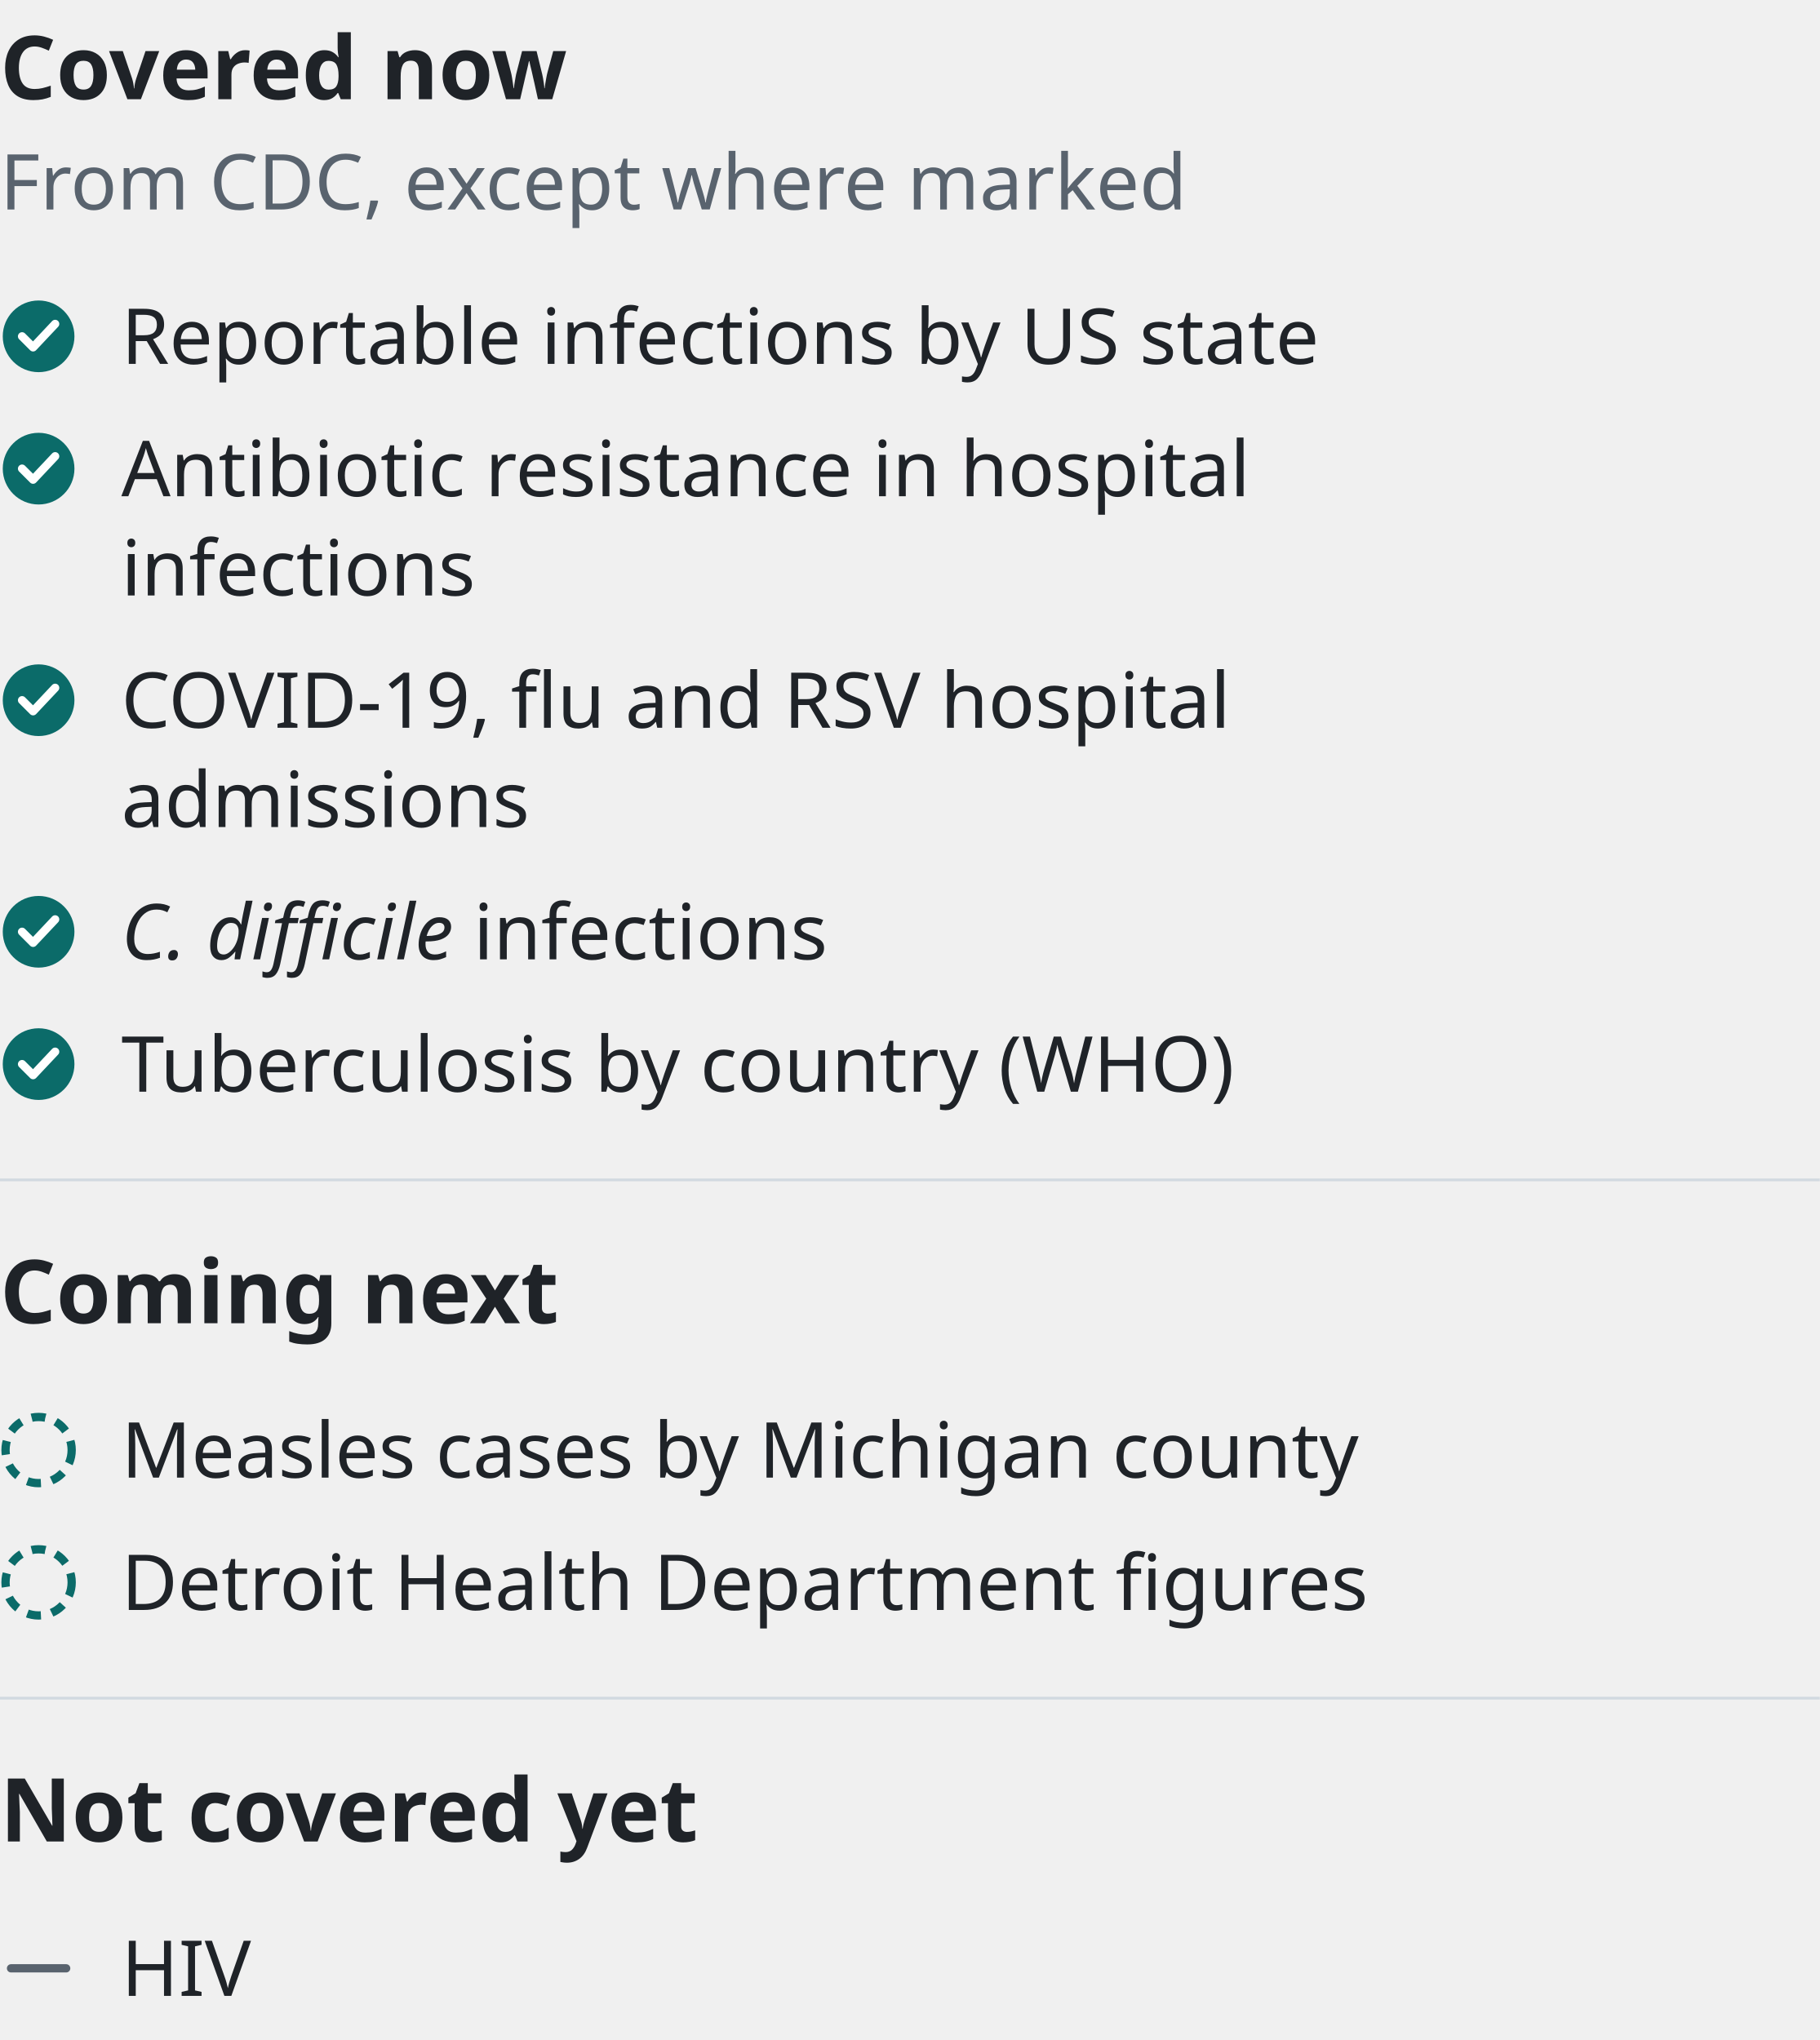
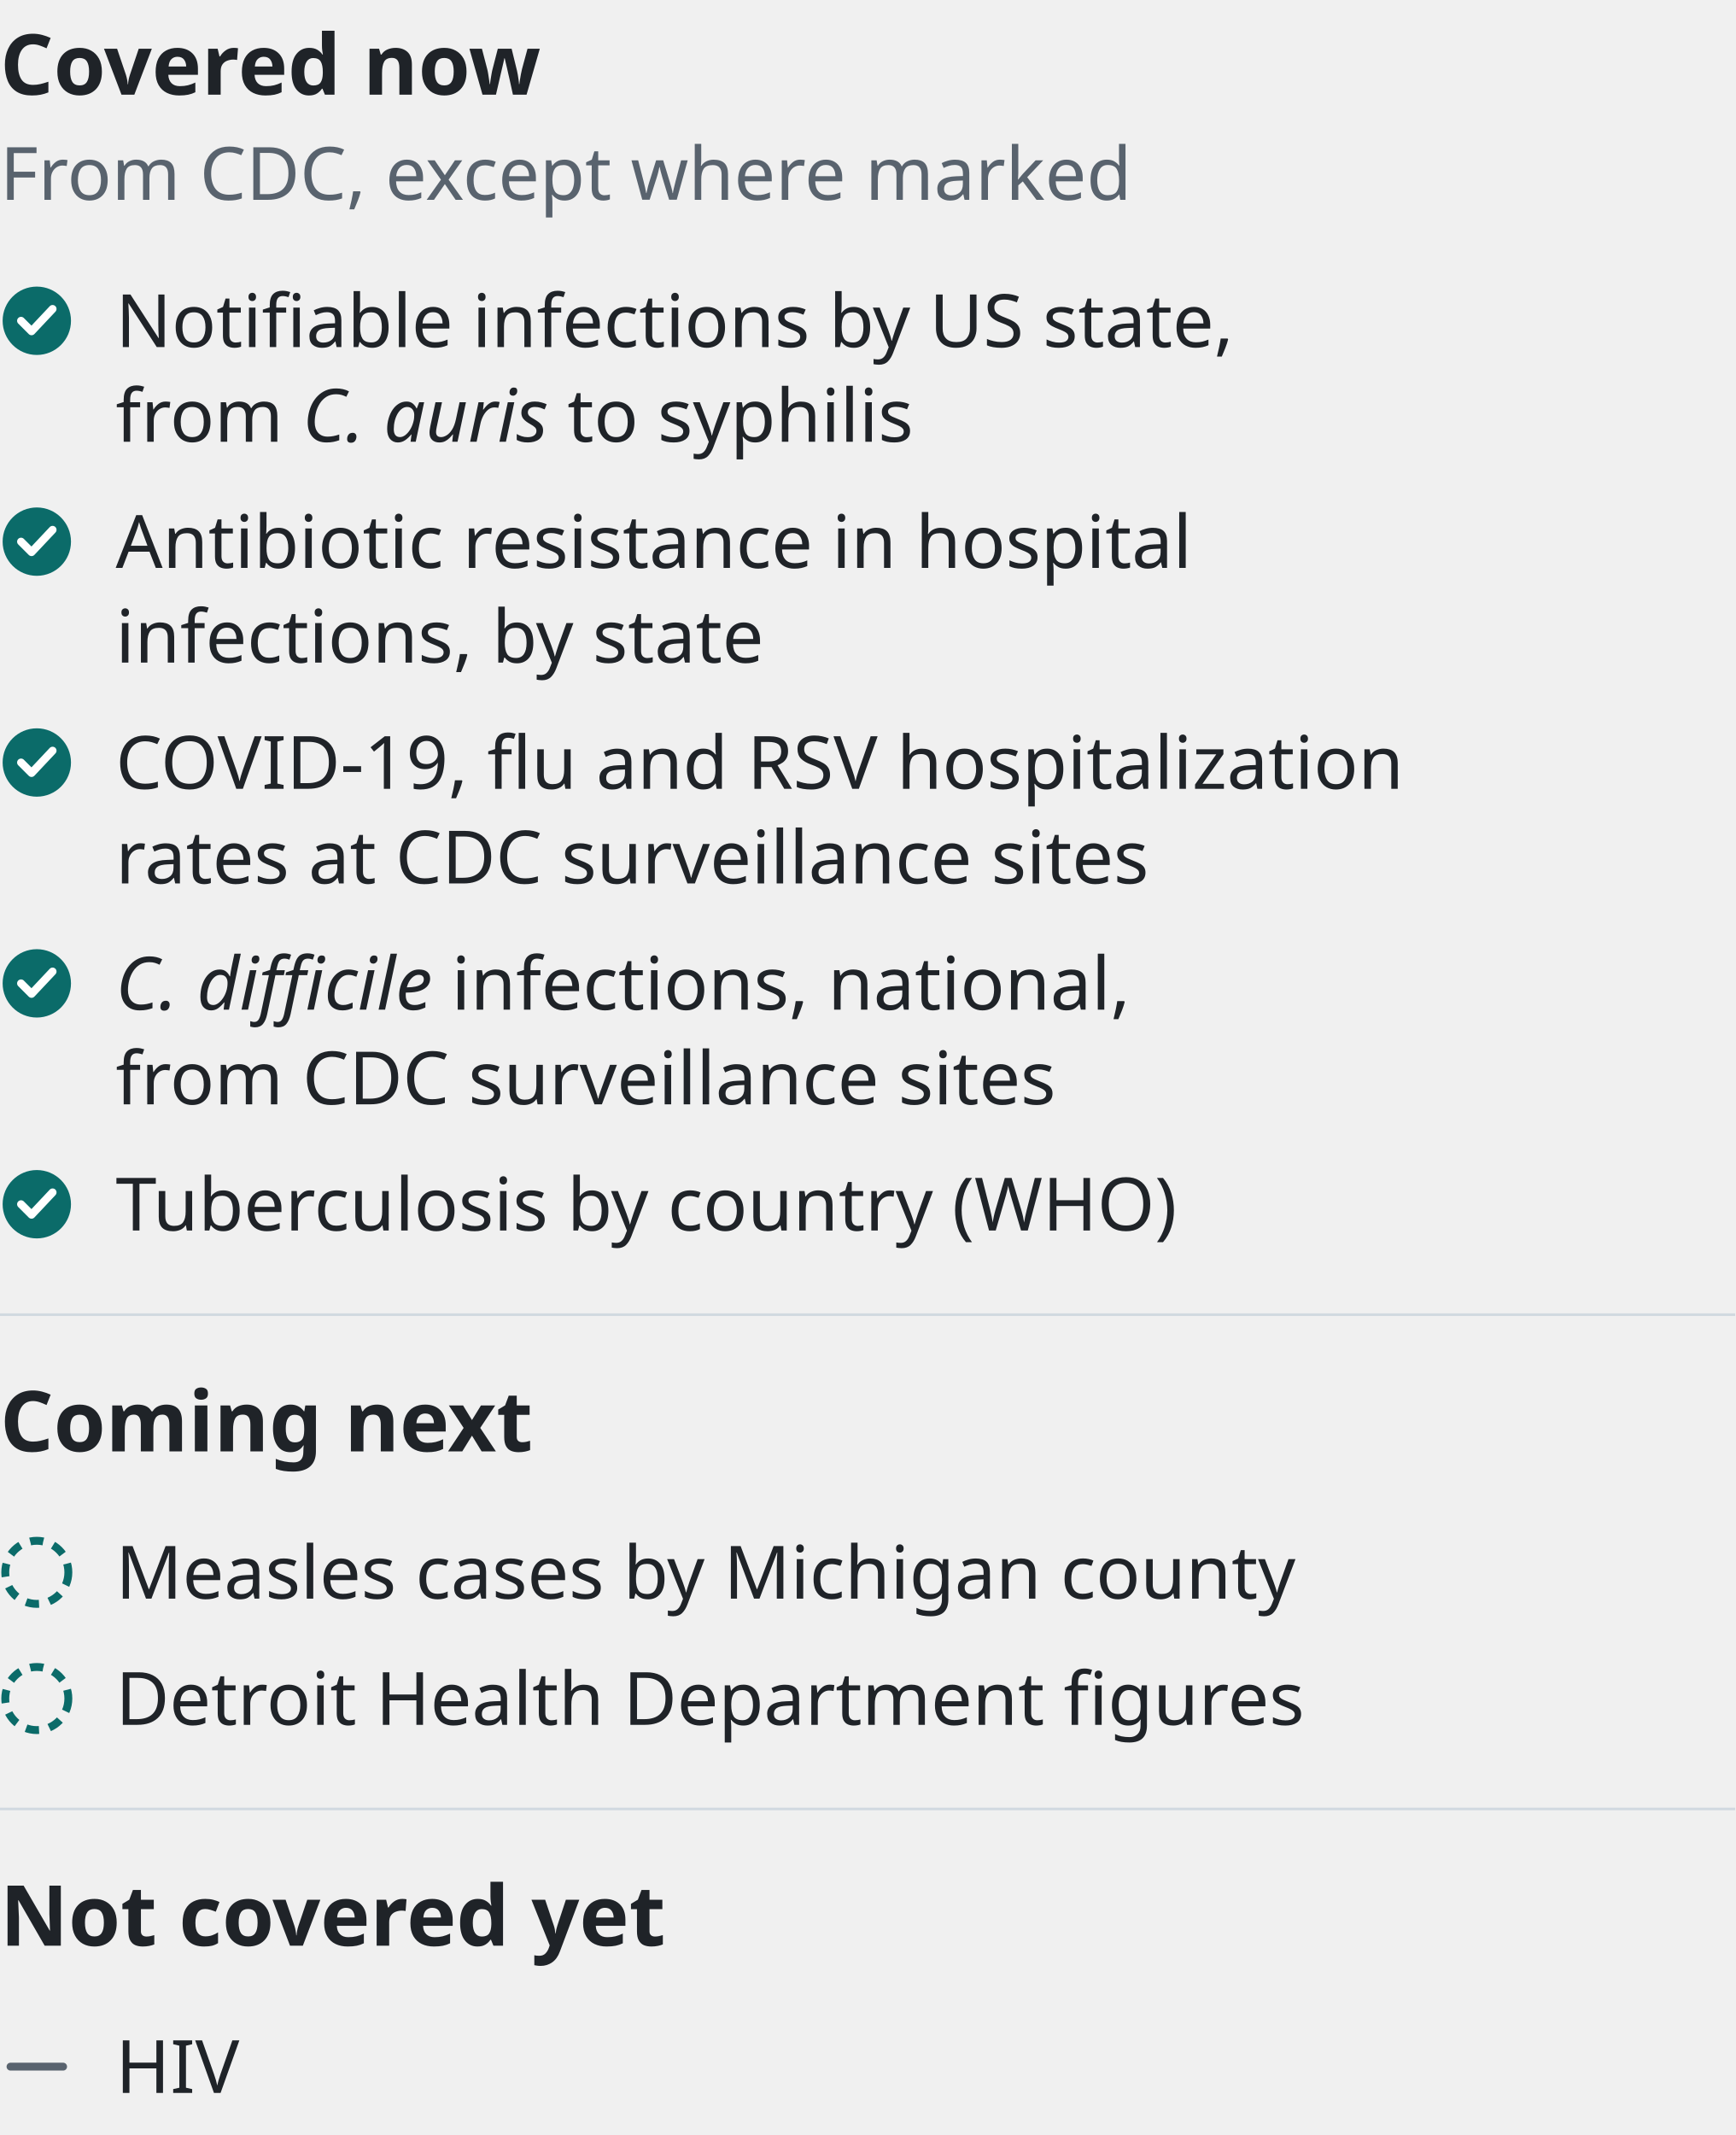
- <svg xmlns="http://www.w3.org/2000/svg" viewBox="0 0 660 740" width="660" height="740" role="img" aria-labelledby="t d" font-family="-apple-system, BlinkMacSystemFont, 'Segoe UI', 'Noto Sans', Helvetica, Arial, sans-serif">
-   <text x="0" y="36" font-size="32" font-weight="600" fill="#1f2328">Covered now</text>
-   <text x="0" y="76" font-size="28" fill="#59636e">From CDC, except where marked</text>
-   <circle cx="14" cy="122" r="13" fill="#0b6b69" />
-   <path d="M8 122l4 4 8-8.5" stroke="#ffffff" stroke-width="3" fill="none" stroke-linecap="round" stroke-linejoin="round" />
-   <text x="44" y="132" font-size="28" fill="#1f2328">Reportable infections by US state</text>
-   <circle cx="14" cy="170" r="13" fill="#0b6b69" />
-   <path d="M8 170l4 4 8-8.5" stroke="#ffffff" stroke-width="3" fill="none" stroke-linecap="round" stroke-linejoin="round" />
-   <text x="44" y="180" font-size="28" fill="#1f2328">Antibiotic resistance in hospital</text>
-   <text x="44" y="216" font-size="28" fill="#1f2328">infections</text>
-   <circle cx="14" cy="254" r="13" fill="#0b6b69" />
-   <path d="M8 254l4 4 8-8.5" stroke="#ffffff" stroke-width="3" fill="none" stroke-linecap="round" stroke-linejoin="round" />
-   <text x="44" y="264" font-size="28" fill="#1f2328">COVID-19, flu and RSV hospital</text>
-   <text x="44" y="300" font-size="28" fill="#1f2328">admissions</text>
-   <circle cx="14" cy="338" r="13" fill="#0b6b69" />
-   <path d="M8 338l4 4 8-8.5" stroke="#ffffff" stroke-width="3" fill="none" stroke-linecap="round" stroke-linejoin="round" />
-   <text x="44" y="348" font-size="28" fill="#1f2328">
-     <tspan font-style="italic">C. difficile</tspan> infections</text>
-   <circle cx="14" cy="386" r="13" fill="#0b6b69" />
-   <path d="M8 386l4 4 8-8.5" stroke="#ffffff" stroke-width="3" fill="none" stroke-linecap="round" stroke-linejoin="round" />
-   <text x="44" y="396" font-size="28" fill="#1f2328">Tuberculosis by country (WHO)</text>
-   <path d="M0 428H660" stroke="#d1d9e0" stroke-width="1" />
-   <text x="0" y="480" font-size="32" font-weight="600" fill="#1f2328">Coming next</text>
-   <circle cx="14" cy="526" r="12" fill="none" stroke="#0b6b69" stroke-width="3" stroke-dasharray="5 4" />
-   <text x="44" y="536" font-size="28" fill="#1f2328">Measles cases by Michigan county</text>
-   <circle cx="14" cy="574" r="12" fill="none" stroke="#0b6b69" stroke-width="3" stroke-dasharray="5 4" />
-   <text x="44" y="584" font-size="28" fill="#1f2328">Detroit Health Department figures</text>
-   <path d="M0 616H660" stroke="#d1d9e0" stroke-width="1" />
-   <text x="0" y="668" font-size="32" font-weight="600" fill="#1f2328">Not covered yet</text>
-   <path d="M4 714h20" stroke="#59636e" stroke-width="3" stroke-linecap="round" />
-   <text x="44" y="724" font-size="28" fill="#1f2328">HIV</text>
+ <svg xmlns="http://www.w3.org/2000/svg" viewBox="0 0 660 812" width="660" height="812" role="img" aria-labelledby="t d" font-family="-apple-system, BlinkMacSystemFont, 'Segoe UI', 'Noto Sans', Helvetica, Arial, sans-serif">
+   <text x="0" y="36.0" font-size="32" font-weight="600" fill="#1f2328">Covered now</text>
+   <text x="0" y="76.0" font-size="28" fill="#59636e">From CDC, except where marked</text>
+   <circle cx="14" cy="122.0" r="13" fill="#0b6b69" />
+   <path d="M8 122.0l4 4 8-8.5" stroke="#ffffff" stroke-width="3" fill="none" stroke-linecap="round" stroke-linejoin="round" />
+   <text x="44" y="132.0" font-size="28" fill="#1f2328">Notifiable infections by US state,</text>
+   <text x="44" y="168.0" font-size="28" fill="#1f2328">from <tspan font-style="italic">C. auris</tspan> to syphilis</text>
+   <circle cx="14" cy="206.0" r="13" fill="#0b6b69" />
+   <path d="M8 206.0l4 4 8-8.5" stroke="#ffffff" stroke-width="3" fill="none" stroke-linecap="round" stroke-linejoin="round" />
+   <text x="44" y="216.0" font-size="28" fill="#1f2328">Antibiotic resistance in hospital</text>
+   <text x="44" y="252.0" font-size="28" fill="#1f2328">infections, by state</text>
+   <circle cx="14" cy="290.0" r="13" fill="#0b6b69" />
+   <path d="M8 290.0l4 4 8-8.5" stroke="#ffffff" stroke-width="3" fill="none" stroke-linecap="round" stroke-linejoin="round" />
+   <text x="44" y="300.0" font-size="28" fill="#1f2328">COVID-19, flu and RSV hospitalization</text>
+   <text x="44" y="336.0" font-size="28" fill="#1f2328">rates at CDC surveillance sites</text>
+   <circle cx="14" cy="374.0" r="13" fill="#0b6b69" />
+   <path d="M8 374.0l4 4 8-8.5" stroke="#ffffff" stroke-width="3" fill="none" stroke-linecap="round" stroke-linejoin="round" />
+   <text x="44" y="384.0" font-size="28" fill="#1f2328">
+     <tspan font-style="italic">C. difficile</tspan> infections, national,</text>
+   <text x="44" y="420.0" font-size="28" fill="#1f2328">from CDC surveillance sites</text>
+   <circle cx="14" cy="458.0" r="13" fill="#0b6b69" />
+   <path d="M8 458.0l4 4 8-8.5" stroke="#ffffff" stroke-width="3" fill="none" stroke-linecap="round" stroke-linejoin="round" />
+   <text x="44" y="468.0" font-size="28" fill="#1f2328">Tuberculosis by country (WHO)</text>
+   <path d="M0 500.0H660" stroke="#d1d9e0" stroke-width="1" />
+   <text x="0" y="552.0" font-size="32" font-weight="600" fill="#1f2328">Coming next</text>
+   <circle cx="14" cy="598.0" r="12" fill="none" stroke="#0b6b69" stroke-width="3" stroke-dasharray="5 4" />
+   <text x="44" y="608.0" font-size="28" fill="#1f2328">Measles cases by Michigan county</text>
+   <circle cx="14" cy="646.0" r="12" fill="none" stroke="#0b6b69" stroke-width="3" stroke-dasharray="5 4" />
+   <text x="44" y="656.0" font-size="28" fill="#1f2328">Detroit Health Department figures</text>
+   <path d="M0 688.0H660" stroke="#d1d9e0" stroke-width="1" />
+   <text x="0" y="740.0" font-size="32" font-weight="600" fill="#1f2328">Not covered yet</text>
+   <path d="M4 786.0h20" stroke="#59636e" stroke-width="3" stroke-linecap="round" />
+   <text x="44" y="796.0" font-size="28" fill="#1f2328">HIV</text>
</svg>
